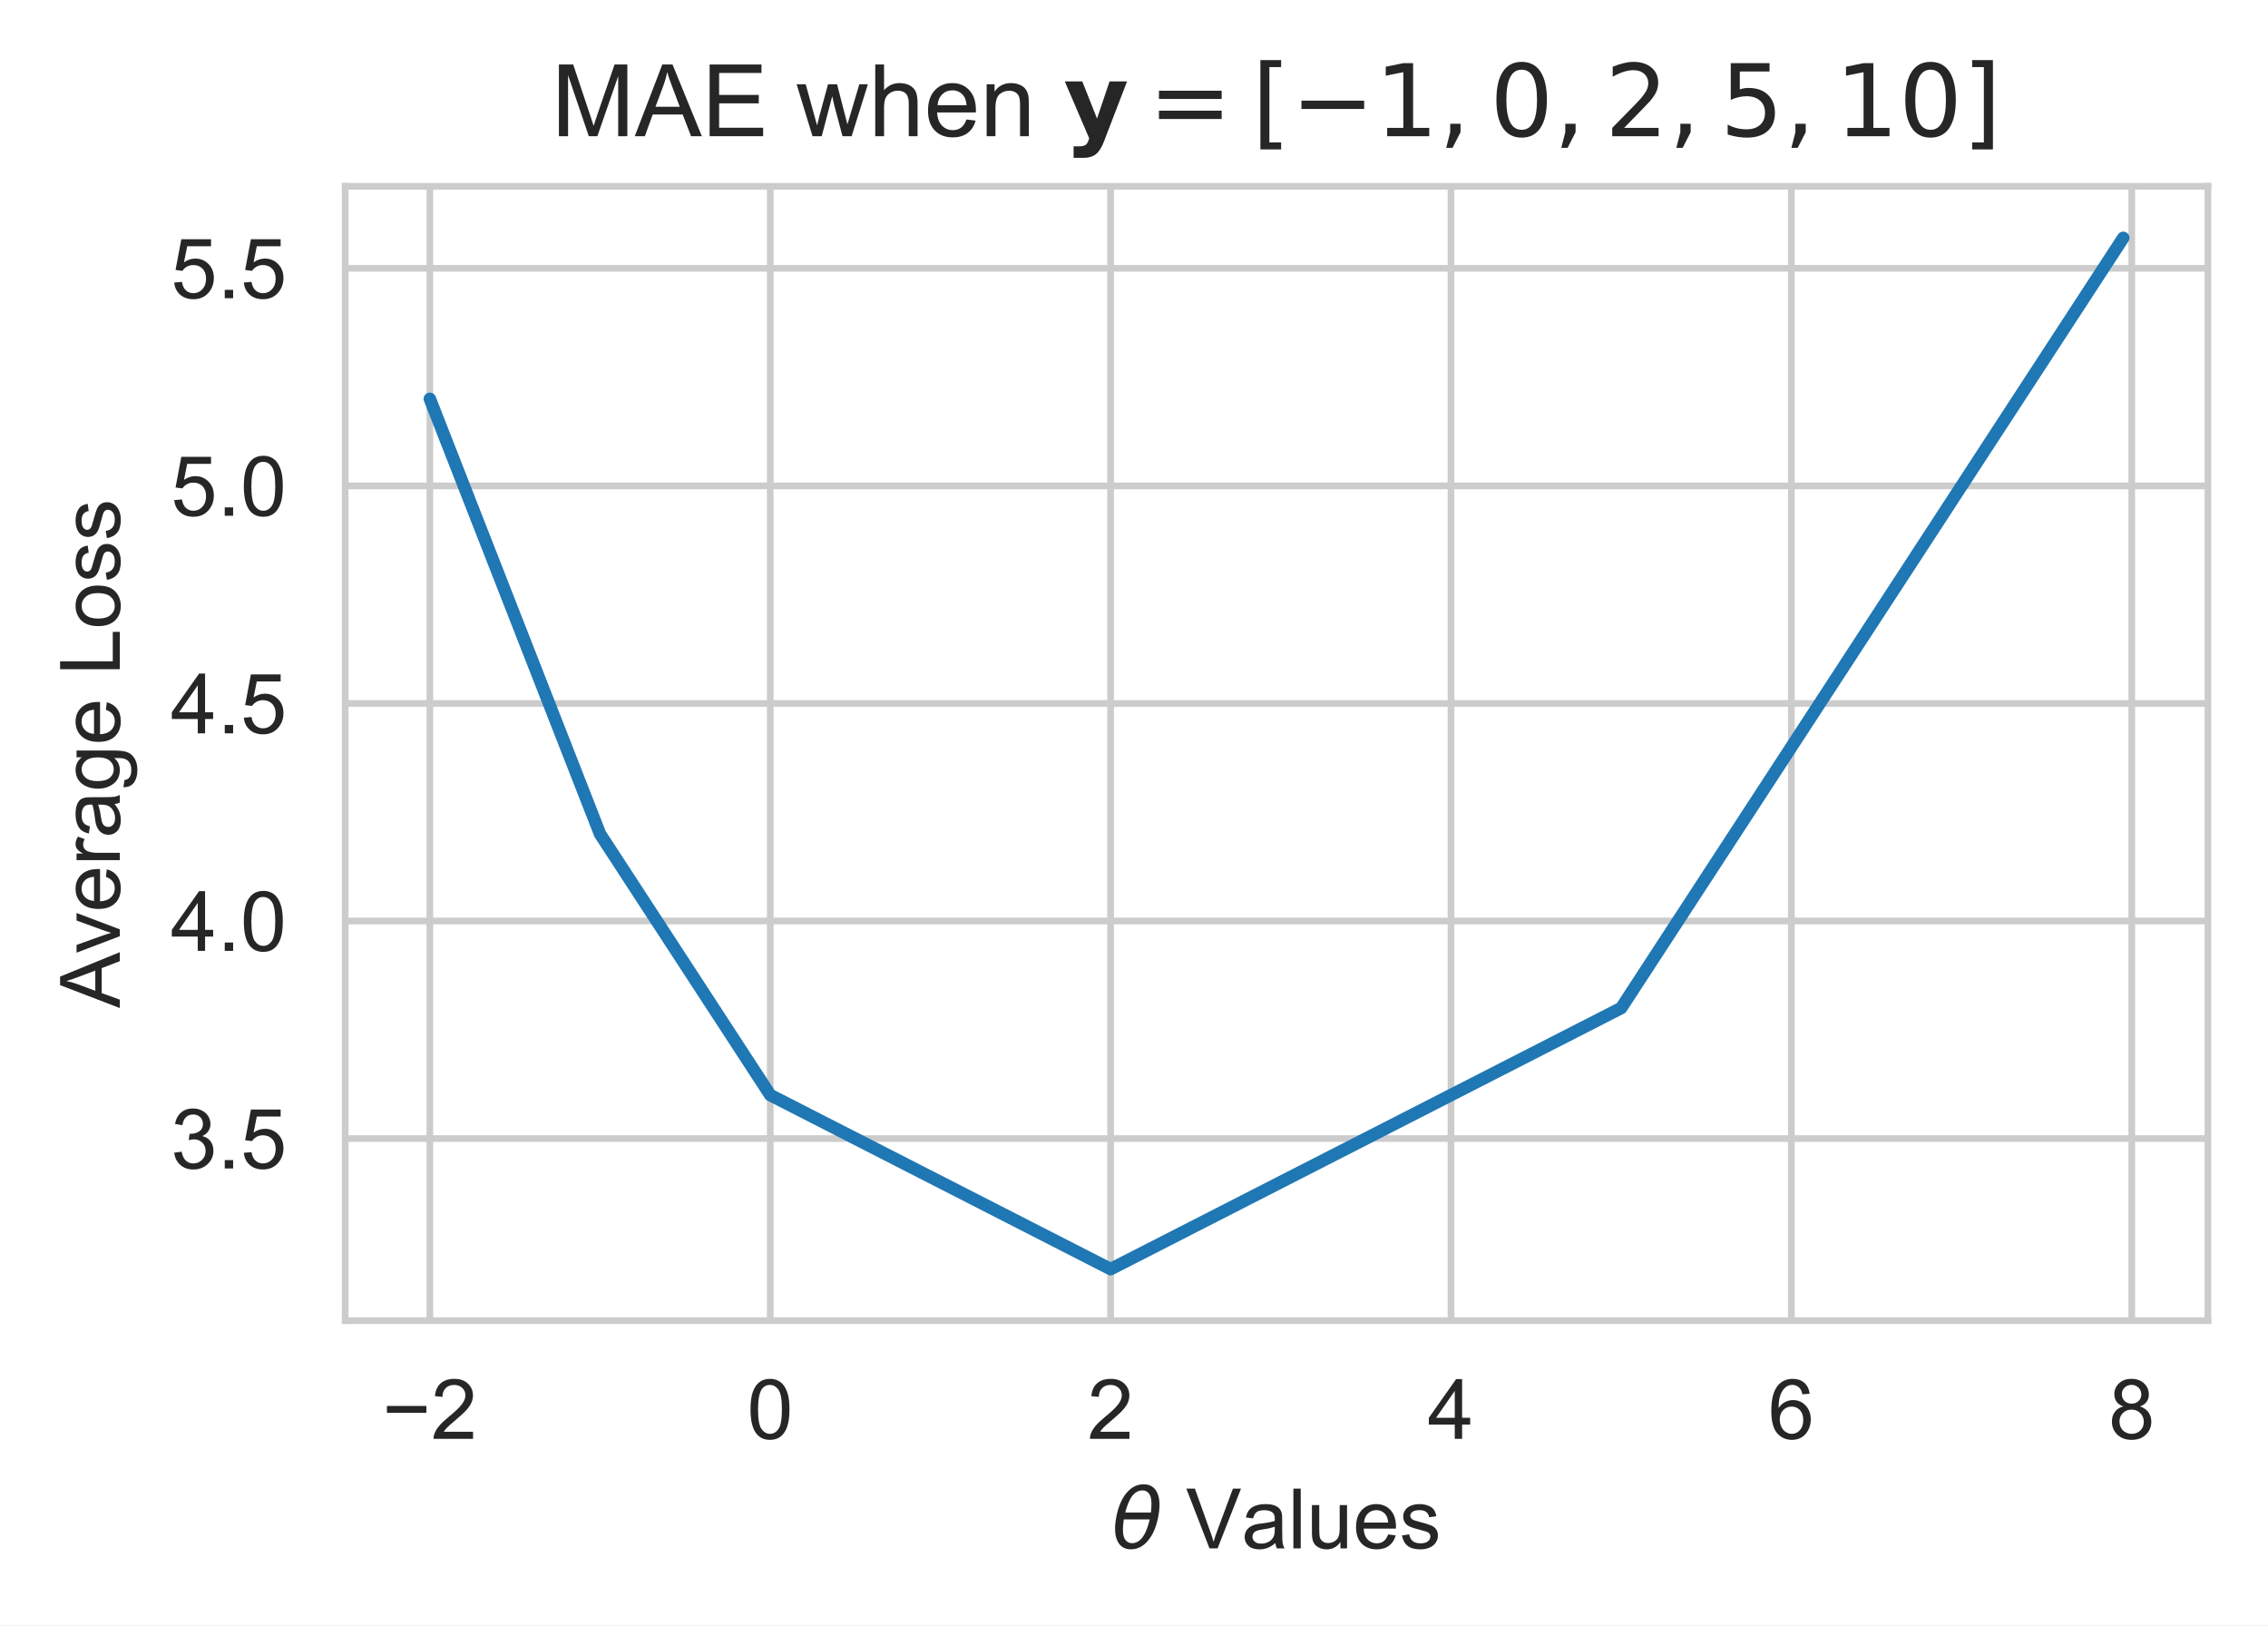
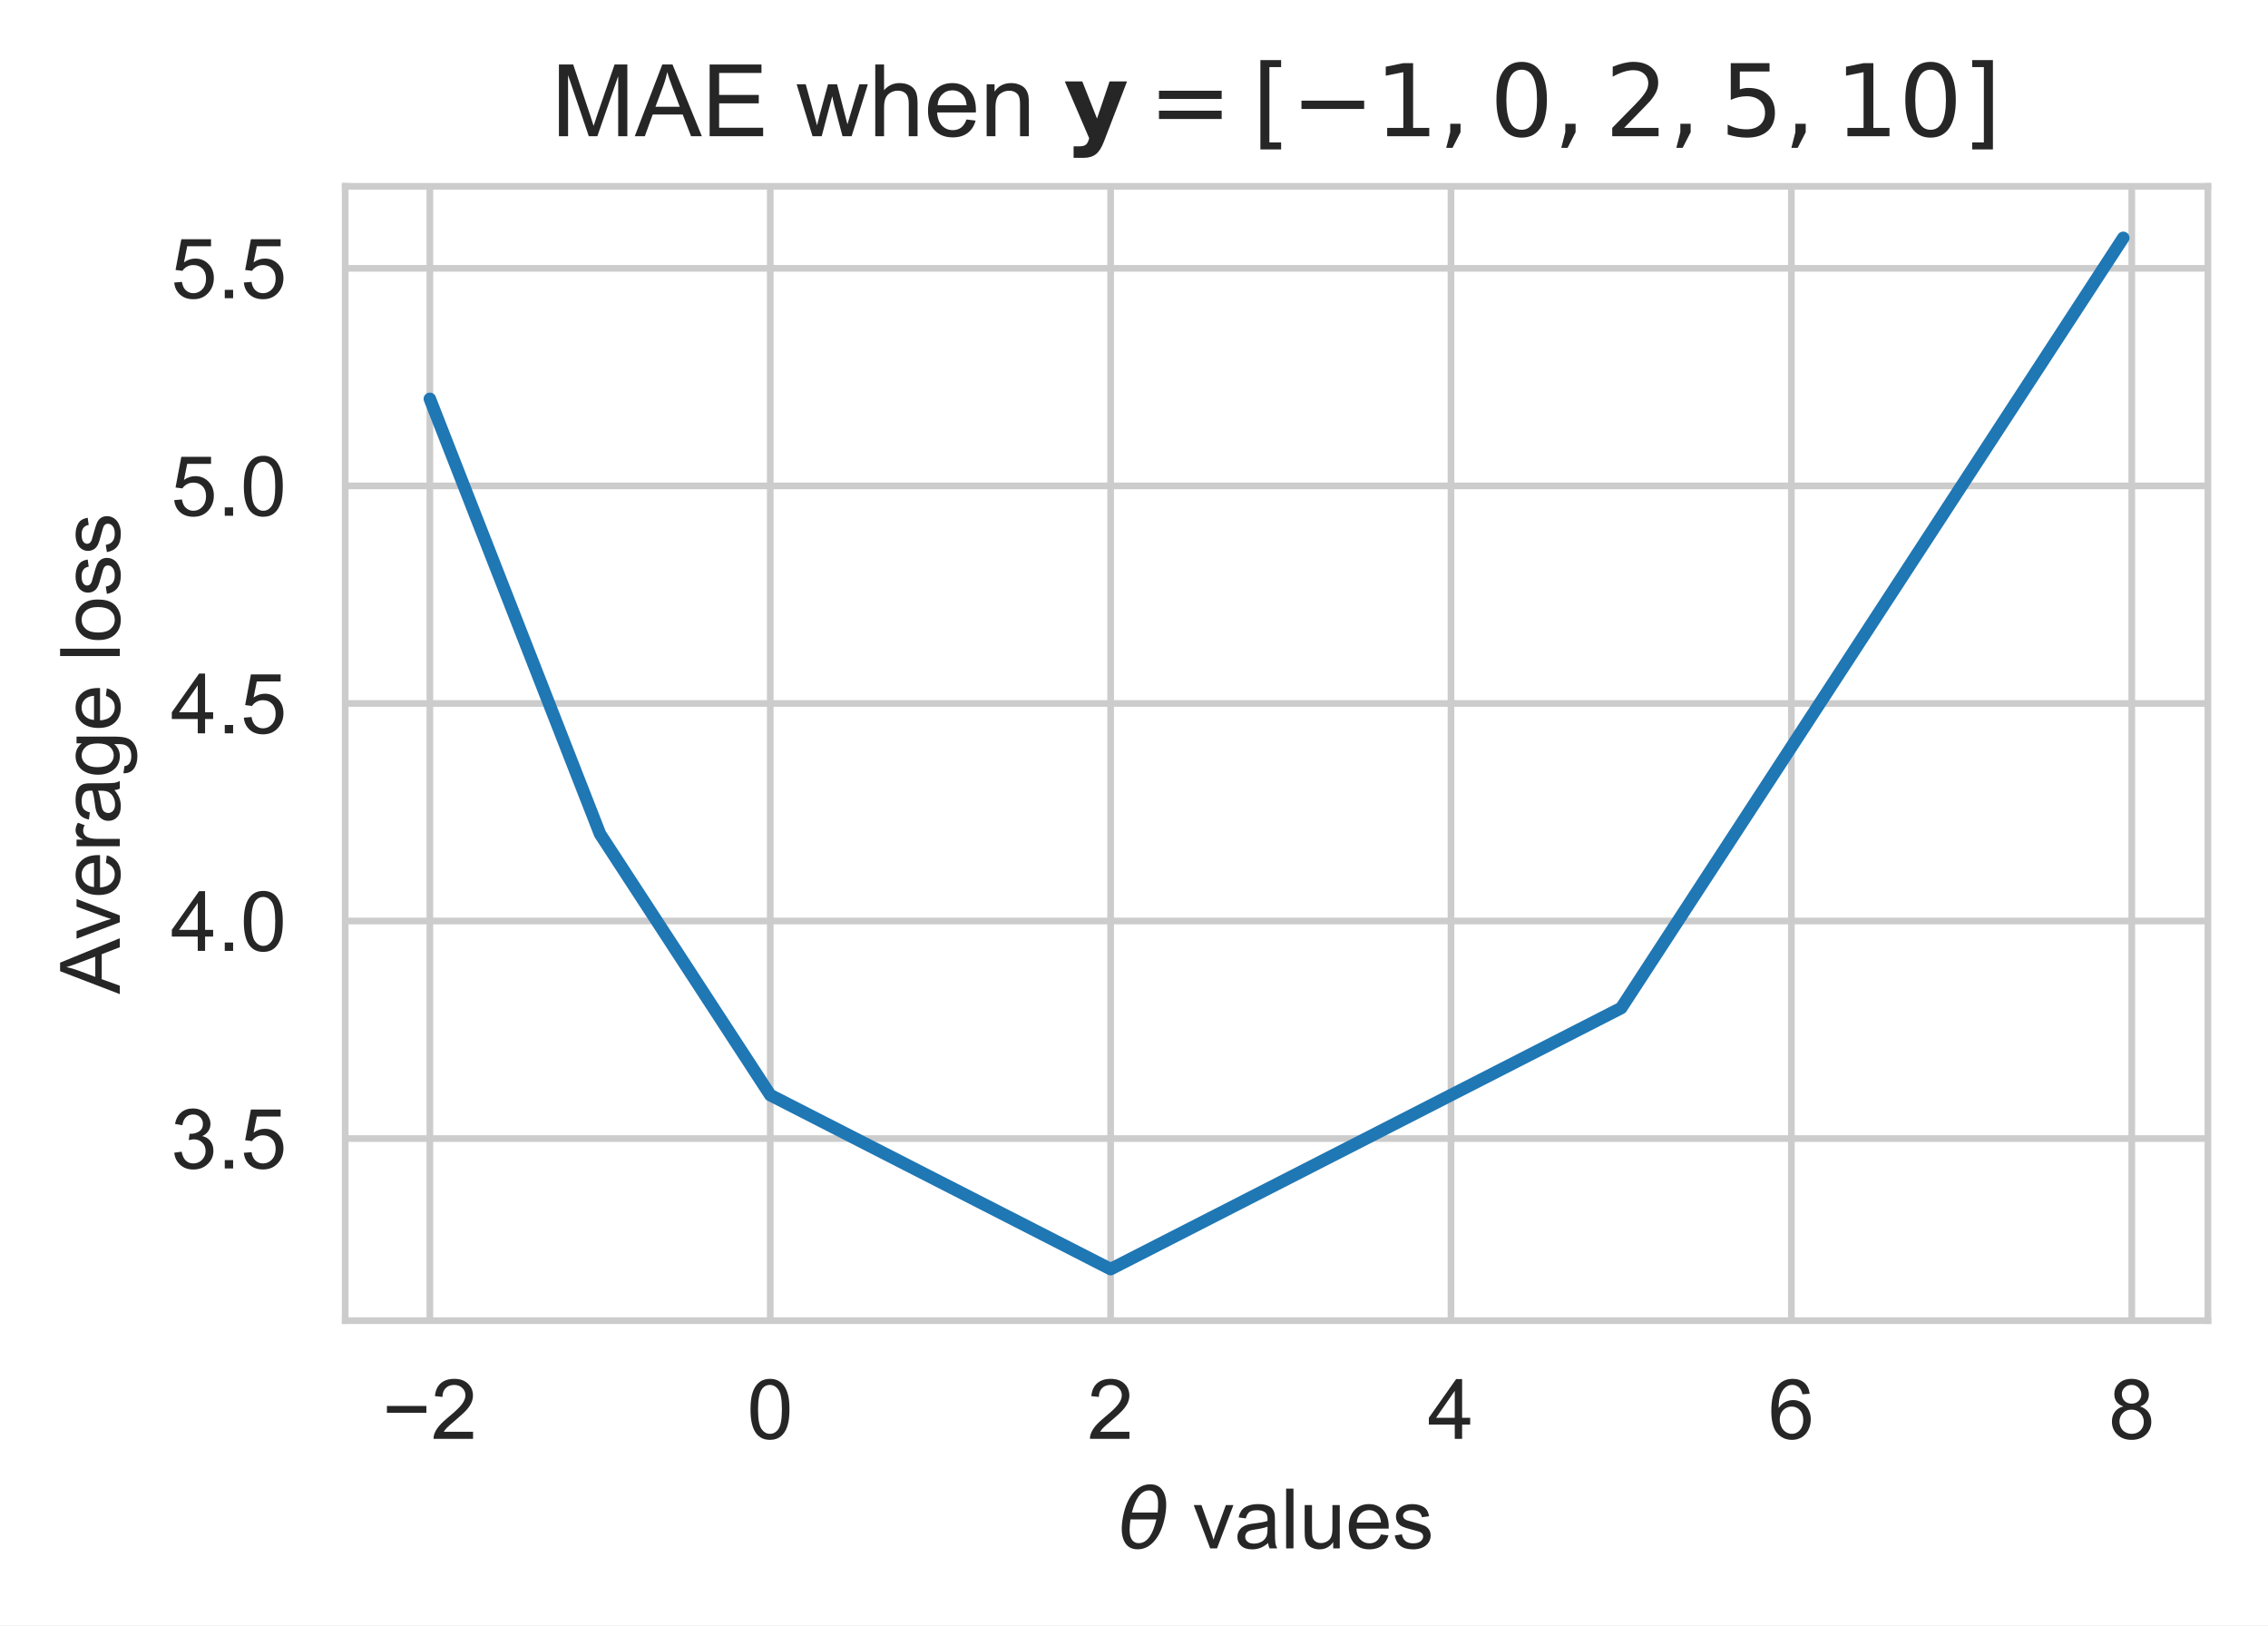
<svg xmlns="http://www.w3.org/2000/svg" xmlns:xlink="http://www.w3.org/1999/xlink" height="194.711pt" version="1.1" viewBox="0 0 271.762 194.711" width="271.762pt">
  <defs>
    <style type="text/css">*{stroke-linecap:butt;stroke-linejoin:round;}</style>
  </defs>
  <g id="figure_1">
    <g id="patch_1">
      <path d="M 0 194.711  L 271.762 194.711  L 271.762 0  L 0 0  z " style="fill:#ffffff;" />
    </g>
    <g id="axes_1">
      <g id="patch_2">
        <path d="M 41.362 158.22  L 264.562 158.22  L 264.562 22.32  L 41.362 22.32  z " style="fill:#ffffff;" />
      </g>
      <g id="matplotlib.axis_1">
        <g id="xtick_1">
          <g id="line2d_1">
-             <path clip-path="url(#p317b40369e)" d="M 51.508 158.22  L 51.508 22.32  " style="fill:none;stroke:#cccccc;stroke-linecap:round;stroke-width:0.8;" />
+             <path clip-path="url(#pdf064a1ea1)" d="M 51.508 158.22  L 51.508 22.32  " style="fill:none;stroke:#cccccc;stroke-linecap:round;stroke-width:0.8;" />
          </g>
          <g id="text_1">
            <g style="fill:#262626;" transform="translate(45.80717 172.3778)scale(0.1 -0.1)">
              <defs>
                <path d="M 52.828 31.203  L 5.562 31.203  L 5.562 39.406  L 52.828 39.406  z " id="ArialMT-8722" />
                <path d="M 50.344 8.453  L 50.344 0  L 3.031 0  Q 2.938 3.172 4.047 6.109  Q 5.859 10.938 9.828 15.625  Q 13.812 20.312 21.344 26.469  Q 33.016 36.031 37.109 41.625  Q 41.219 47.219 41.219 52.203  Q 41.219 57.422 37.469 61  Q 33.734 64.594 27.734 64.594  Q 21.391 64.594 17.578 60.781  Q 13.766 56.984 13.719 50.25  L 4.688 51.172  Q 5.609 61.281 11.656 66.578  Q 17.719 71.875 27.938 71.875  Q 38.234 71.875 44.234 66.156  Q 50.25 60.453 50.25 52  Q 50.25 47.703 48.484 43.547  Q 46.734 39.406 42.656 34.812  Q 38.578 30.219 29.109 22.219  Q 21.188 15.578 18.938 13.203  Q 16.703 10.844 15.234 8.453  z " id="ArialMT-50" />
              </defs>
              <use xlink:href="#ArialMT-8722" />
              <use x="58.398" xlink:href="#ArialMT-50" />
            </g>
          </g>
        </g>
        <g id="xtick_2">
          <g id="line2d_2">
-             <path clip-path="url(#p317b40369e)" d="M 92.294 158.22  L 92.294 22.32  " style="fill:none;stroke:#cccccc;stroke-linecap:round;stroke-width:0.8;" />
+             <path clip-path="url(#pdf064a1ea1)" d="M 92.294 158.22  L 92.294 22.32  " style="fill:none;stroke:#cccccc;stroke-linecap:round;stroke-width:0.8;" />
          </g>
          <g id="text_2">
            <g style="fill:#262626;" transform="translate(89.51323 172.3778)scale(0.1 -0.1)">
              <defs>
                <path d="M 4.156 35.297  Q 4.156 48 6.766 55.734  Q 9.375 63.484 14.516 67.672  Q 19.672 71.875 27.484 71.875  Q 33.25 71.875 37.594 69.547  Q 41.938 67.234 44.766 62.859  Q 47.609 58.5 49.219 52.219  Q 50.828 45.953 50.828 35.297  Q 50.828 22.703 48.234 14.969  Q 45.656 7.234 40.5 3  Q 35.359 -1.219 27.484 -1.219  Q 17.141 -1.219 11.234 6.203  Q 4.156 15.141 4.156 35.297  z M 13.188 35.297  Q 13.188 17.672 17.312 11.828  Q 21.438 6 27.484 6  Q 33.547 6 37.672 11.859  Q 41.797 17.719 41.797 35.297  Q 41.797 52.984 37.672 58.781  Q 33.547 64.594 27.391 64.594  Q 21.344 64.594 17.719 59.469  Q 13.188 52.938 13.188 35.297  z " id="ArialMT-48" />
              </defs>
              <use xlink:href="#ArialMT-48" />
            </g>
          </g>
        </g>
        <g id="xtick_3">
          <g id="line2d_3">
-             <path clip-path="url(#p317b40369e)" d="M 133.079 158.22  L 133.079 22.32  " style="fill:none;stroke:#cccccc;stroke-linecap:round;stroke-width:0.8;" />
+             <path clip-path="url(#pdf064a1ea1)" d="M 133.079 158.22  L 133.079 22.32  " style="fill:none;stroke:#cccccc;stroke-linecap:round;stroke-width:0.8;" />
          </g>
          <g id="text_3">
            <g style="fill:#262626;" transform="translate(130.299 172.3778)scale(0.1 -0.1)">
              <use xlink:href="#ArialMT-50" />
            </g>
          </g>
        </g>
        <g id="xtick_4">
          <g id="line2d_4">
-             <path clip-path="url(#p317b40369e)" d="M 173.865 158.22  L 173.865 22.32  " style="fill:none;stroke:#cccccc;stroke-linecap:round;stroke-width:0.8;" />
+             <path clip-path="url(#pdf064a1ea1)" d="M 173.865 158.22  L 173.865 22.32  " style="fill:none;stroke:#cccccc;stroke-linecap:round;stroke-width:0.8;" />
          </g>
          <g id="text_4">
            <g style="fill:#262626;" transform="translate(171.0847 172.3778)scale(0.1 -0.1)">
              <defs>
                <path d="M 32.328 0  L 32.328 17.141  L 1.266 17.141  L 1.266 25.203  L 33.938 71.578  L 41.109 71.578  L 41.109 25.203  L 50.781 25.203  L 50.781 17.141  L 41.109 17.141  L 41.109 0  z M 32.328 25.203  L 32.328 57.469  L 9.906 25.203  z " id="ArialMT-52" />
              </defs>
              <use xlink:href="#ArialMT-52" />
            </g>
          </g>
        </g>
        <g id="xtick_5">
          <g id="line2d_5">
-             <path clip-path="url(#p317b40369e)" d="M 214.651 158.22  L 214.651 22.32  " style="fill:none;stroke:#cccccc;stroke-linecap:round;stroke-width:0.8;" />
+             <path clip-path="url(#pdf064a1ea1)" d="M 214.651 158.22  L 214.651 22.32  " style="fill:none;stroke:#cccccc;stroke-linecap:round;stroke-width:0.8;" />
          </g>
          <g id="text_5">
            <g style="fill:#262626;" transform="translate(211.8705 172.3778)scale(0.1 -0.1)">
              <defs>
                <path d="M 49.75 54.047  L 41.016 53.375  Q 39.844 58.547 37.703 60.891  Q 34.125 64.656 28.906 64.656  Q 24.703 64.656 21.531 62.312  Q 17.391 59.281 14.984 53.469  Q 12.594 47.656 12.5 36.922  Q 15.672 41.75 20.266 44.094  Q 24.859 46.438 29.891 46.438  Q 38.672 46.438 44.844 39.969  Q 51.031 33.5 51.031 23.25  Q 51.031 16.5 48.125 10.719  Q 45.219 4.938 40.141 1.859  Q 35.062 -1.219 28.609 -1.219  Q 17.625 -1.219 10.688 6.859  Q 3.766 14.938 3.766 33.5  Q 3.766 54.25 11.422 63.672  Q 18.109 71.875 29.438 71.875  Q 37.891 71.875 43.281 67.141  Q 48.688 62.406 49.75 54.047  z M 13.875 23.188  Q 13.875 18.656 15.797 14.5  Q 17.719 10.359 21.188 8.172  Q 24.656 6 28.469 6  Q 34.031 6 38.031 10.484  Q 42.047 14.984 42.047 22.703  Q 42.047 30.125 38.078 34.391  Q 34.125 38.672 28.125 38.672  Q 22.172 38.672 18.016 34.391  Q 13.875 30.125 13.875 23.188  z " id="ArialMT-54" />
              </defs>
              <use xlink:href="#ArialMT-54" />
            </g>
          </g>
        </g>
        <g id="xtick_6">
          <g id="line2d_6">
-             <path clip-path="url(#p317b40369e)" d="M 255.437 158.22  L 255.437 22.32  " style="fill:none;stroke:#cccccc;stroke-linecap:round;stroke-width:0.8;" />
+             <path clip-path="url(#pdf064a1ea1)" d="M 255.437 158.22  L 255.437 22.32  " style="fill:none;stroke:#cccccc;stroke-linecap:round;stroke-width:0.8;" />
          </g>
          <g id="text_6">
            <g style="fill:#262626;" transform="translate(252.6562 172.3778)scale(0.1 -0.1)">
              <defs>
                <path d="M 17.672 38.812  Q 12.203 40.828 9.562 44.531  Q 6.938 48.25 6.938 53.422  Q 6.938 61.234 12.547 66.547  Q 18.172 71.875 27.484 71.875  Q 36.859 71.875 42.578 66.422  Q 48.297 60.984 48.297 53.172  Q 48.297 48.188 45.672 44.5  Q 43.062 40.828 37.75 38.812  Q 44.344 36.672 47.781 31.875  Q 51.219 27.094 51.219 20.453  Q 51.219 11.281 44.719 5.031  Q 38.234 -1.219 27.641 -1.219  Q 17.047 -1.219 10.547 5.047  Q 4.047 11.328 4.047 20.703  Q 4.047 27.688 7.594 32.391  Q 11.141 37.109 17.672 38.812  z M 15.922 53.719  Q 15.922 48.641 19.188 45.406  Q 22.469 42.188 27.688 42.188  Q 32.766 42.188 36.016 45.375  Q 39.266 48.578 39.266 53.219  Q 39.266 58.062 35.906 61.359  Q 32.562 64.656 27.594 64.656  Q 22.562 64.656 19.234 61.422  Q 15.922 58.203 15.922 53.719  z M 13.094 20.656  Q 13.094 16.891 14.875 13.375  Q 16.656 9.859 20.172 7.922  Q 23.688 6 27.734 6  Q 34.031 6 38.125 10.047  Q 42.234 14.109 42.234 20.359  Q 42.234 26.703 38.016 30.859  Q 33.797 35.016 27.438 35.016  Q 21.234 35.016 17.156 30.906  Q 13.094 26.812 13.094 20.656  z " id="ArialMT-56" />
              </defs>
              <use xlink:href="#ArialMT-56" />
            </g>
          </g>
        </g>
        <g id="text_7">
-           <g style="fill:#262626;" transform="translate(133.2125 185.5231)scale(0.1 -0.1)">
+           <g style="fill:#262626;" transform="translate(134.0125 185.5231)scale(0.1 -0.1)">
            <defs>
              <path d="M 45.516 34.672  L 14.453 34.672  Q 12.359 20.062 14.5 13.875  Q 17.188 6.25 24.469 6.25  Q 31.781 6.25 37.359 13.922  Q 42.234 20.656 45.516 34.672  z M 47.016 42.969  Q 48.344 56.844 46.625 61.719  Q 43.953 69.438 36.766 69.438  Q 29.297 69.438 23.828 61.812  Q 19.531 55.672 16.156 42.969  z M 38.188 76.766  Q 49.906 76.766 54.594 66.406  Q 59.281 56.109 55.719 37.844  Q 52.203 19.625 43.453 9.281  Q 34.766 -1.125 23.047 -1.125  Q 11.281 -1.125 6.641 9.281  Q 2 19.625 5.516 37.844  Q 9.078 56.109 17.719 66.406  Q 26.422 76.766 38.188 76.766  z " id="DejaVuSans-Oblique-952" />
              <path id="ArialMT-32" />
-               <path d="M 28.172 0  L 0.438 71.578  L 10.688 71.578  L 29.297 19.578  Q 31.547 13.328 33.062 7.859  Q 34.719 13.719 36.922 19.578  L 56.25 71.578  L 65.922 71.578  L 37.891 0  z " id="ArialMT-86" />
+               <path d="M 21 0  L 1.266 51.859  L 10.547 51.859  L 21.688 20.797  Q 23.484 15.766 25 10.359  Q 26.172 14.453 28.266 20.219  L 39.797 51.859  L 48.828 51.859  L 29.203 0  z " id="ArialMT-118" />
              <path d="M 40.438 6.391  Q 35.547 2.25 31.031 0.531  Q 26.516 -1.172 21.344 -1.172  Q 12.797 -1.172 8.203 3  Q 3.609 7.172 3.609 13.672  Q 3.609 17.484 5.344 20.625  Q 7.078 23.781 9.891 25.688  Q 12.703 27.594 16.219 28.562  Q 18.797 29.25 24.031 29.891  Q 34.672 31.156 39.703 32.906  Q 39.75 34.719 39.75 35.203  Q 39.75 40.578 37.25 42.781  Q 33.891 45.75 27.25 45.75  Q 21.047 45.75 18.094 43.578  Q 15.141 41.406 13.719 35.891  L 5.125 37.062  Q 6.297 42.578 8.984 45.969  Q 11.672 49.359 16.75 51.188  Q 21.828 53.031 28.516 53.031  Q 35.156 53.031 39.297 51.469  Q 43.453 49.906 45.406 47.531  Q 47.359 45.172 48.141 41.547  Q 48.578 39.312 48.578 33.453  L 48.578 21.734  Q 48.578 9.469 49.141 6.219  Q 49.703 2.984 51.375 0  L 42.188 0  Q 40.828 2.734 40.438 6.391  z M 39.703 26.031  Q 34.906 24.078 25.344 22.703  Q 19.922 21.922 17.672 20.938  Q 15.438 19.969 14.203 18.094  Q 12.984 16.219 12.984 13.922  Q 12.984 10.406 15.641 8.062  Q 18.312 5.719 23.438 5.719  Q 28.516 5.719 32.469 7.938  Q 36.422 10.156 38.281 14.016  Q 39.703 17 39.703 22.797  z " id="ArialMT-97" />
              <path d="M 6.391 0  L 6.391 71.578  L 15.188 71.578  L 15.188 0  z " id="ArialMT-108" />
              <path d="M 40.578 0  L 40.578 7.625  Q 34.516 -1.172 24.125 -1.172  Q 19.531 -1.172 15.547 0.578  Q 11.578 2.344 9.641 5  Q 7.719 7.672 6.938 11.531  Q 6.391 14.109 6.391 19.734  L 6.391 51.859  L 15.188 51.859  L 15.188 23.094  Q 15.188 16.219 15.719 13.812  Q 16.547 10.359 19.234 8.375  Q 21.922 6.391 25.875 6.391  Q 29.828 6.391 33.297 8.422  Q 36.766 10.453 38.203 13.938  Q 39.656 17.438 39.656 24.078  L 39.656 51.859  L 48.438 51.859  L 48.438 0  z " id="ArialMT-117" />
              <path d="M 42.094 16.703  L 51.172 15.578  Q 49.031 7.625 43.219 3.219  Q 37.406 -1.172 28.375 -1.172  Q 17 -1.172 10.328 5.828  Q 3.656 12.844 3.656 25.484  Q 3.656 38.578 10.391 45.797  Q 17.141 53.031 27.875 53.031  Q 38.281 53.031 44.875 45.953  Q 51.469 38.875 51.469 26.031  Q 51.469 25.25 51.422 23.688  L 12.75 23.688  Q 13.234 15.141 17.578 10.594  Q 21.922 6.062 28.422 6.062  Q 33.25 6.062 36.672 8.594  Q 40.094 11.141 42.094 16.703  z M 13.234 30.906  L 42.188 30.906  Q 41.609 37.453 38.875 40.719  Q 34.672 45.797 27.984 45.797  Q 21.922 45.797 17.797 41.75  Q 13.672 37.703 13.234 30.906  z " id="ArialMT-101" />
              <path d="M 3.078 15.484  L 11.766 16.844  Q 12.5 11.625 15.844 8.844  Q 19.188 6.062 25.203 6.062  Q 31.25 6.062 34.172 8.516  Q 37.109 10.984 37.109 14.312  Q 37.109 17.281 34.516 19  Q 32.719 20.172 25.531 21.969  Q 15.875 24.422 12.141 26.203  Q 8.406 27.984 6.469 31.125  Q 4.547 34.281 4.547 38.094  Q 4.547 41.547 6.125 44.5  Q 7.719 47.469 10.453 49.422  Q 12.5 50.922 16.031 51.969  Q 19.578 53.031 23.641 53.031  Q 29.734 53.031 34.344 51.266  Q 38.969 49.516 41.156 46.5  Q 43.359 43.5 44.188 38.484  L 35.594 37.312  Q 35.016 41.312 32.203 43.547  Q 29.391 45.797 24.266 45.797  Q 18.219 45.797 15.625 43.797  Q 13.031 41.797 13.031 39.109  Q 13.031 37.406 14.109 36.031  Q 15.188 34.625 17.484 33.688  Q 18.797 33.203 25.25 31.453  Q 34.578 28.953 38.25 27.359  Q 41.938 25.781 44.031 22.75  Q 46.141 19.734 46.141 15.234  Q 46.141 10.844 43.578 6.953  Q 41.016 3.078 36.172 0.953  Q 31.344 -1.172 25.25 -1.172  Q 15.141 -1.172 9.844 3.031  Q 4.547 7.234 3.078 15.484  z " id="ArialMT-115" />
            </defs>
            <use transform="translate(0 0.234375)" xlink:href="#DejaVuSans-Oblique-952" />
            <use transform="translate(61.18164 0.234375)" xlink:href="#ArialMT-32" />
-             <use transform="translate(88.96484 0.234375)" xlink:href="#ArialMT-86" />
-             <use transform="translate(155.6641 0.234375)" xlink:href="#ArialMT-97" />
-             <use transform="translate(211.2793 0.234375)" xlink:href="#ArialMT-108" />
-             <use transform="translate(233.4961 0.234375)" xlink:href="#ArialMT-117" />
-             <use transform="translate(289.1113 0.234375)" xlink:href="#ArialMT-101" />
-             <use transform="translate(344.7266 0.234375)" xlink:href="#ArialMT-115" />
+             <use transform="translate(88.96484 0.234375)" xlink:href="#ArialMT-118" />
+             <use transform="translate(138.9648 0.234375)" xlink:href="#ArialMT-97" />
+             <use transform="translate(194.5801 0.234375)" xlink:href="#ArialMT-108" />
+             <use transform="translate(216.7969 0.234375)" xlink:href="#ArialMT-117" />
+             <use transform="translate(272.4121 0.234375)" xlink:href="#ArialMT-101" />
+             <use transform="translate(328.0273 0.234375)" xlink:href="#ArialMT-115" />
          </g>
        </g>
      </g>
      <g id="matplotlib.axis_2">
        <g id="ytick_1">
          <g id="line2d_7">
-             <path clip-path="url(#p317b40369e)" d="M 41.362 136.404  L 264.562 136.404  " style="fill:none;stroke:#cccccc;stroke-linecap:round;stroke-width:0.8;" />
+             <path clip-path="url(#pdf064a1ea1)" d="M 41.362 136.404  L 264.562 136.404  " style="fill:none;stroke:#cccccc;stroke-linecap:round;stroke-width:0.8;" />
          </g>
          <g id="text_8">
            <g style="fill:#262626;" transform="translate(20.4625 139.983)scale(0.1 -0.1)">
              <defs>
                <path d="M 4.203 18.891  L 12.984 20.062  Q 14.5 12.594 18.141 9.297  Q 21.781 6 27 6  Q 33.203 6 37.469 10.297  Q 41.75 14.594 41.75 20.953  Q 41.75 27 37.797 30.922  Q 33.844 34.859 27.734 34.859  Q 25.25 34.859 21.531 33.891  L 22.516 41.609  Q 23.391 41.5 23.922 41.5  Q 29.547 41.5 34.031 44.422  Q 38.531 47.359 38.531 53.469  Q 38.531 58.297 35.25 61.469  Q 31.984 64.656 26.812 64.656  Q 21.688 64.656 18.266 61.422  Q 14.844 58.203 13.875 51.766  L 5.078 53.328  Q 6.688 62.156 12.391 67.016  Q 18.109 71.875 26.609 71.875  Q 32.469 71.875 37.391 69.359  Q 42.328 66.844 44.938 62.5  Q 47.562 58.156 47.562 53.266  Q 47.562 48.641 45.062 44.828  Q 42.578 41.016 37.703 38.766  Q 44.047 37.312 47.562 32.688  Q 51.078 28.078 51.078 21.141  Q 51.078 11.766 44.234 5.25  Q 37.406 -1.266 26.953 -1.266  Q 17.531 -1.266 11.297 4.344  Q 5.078 9.969 4.203 18.891  z " id="ArialMT-51" />
                <path d="M 9.078 0  L 9.078 10.016  L 19.094 10.016  L 19.094 0  z " id="ArialMT-46" />
                <path d="M 4.156 18.75  L 13.375 19.531  Q 14.406 12.797 18.141 9.391  Q 21.875 6 27.156 6  Q 33.5 6 37.891 10.781  Q 42.281 15.578 42.281 23.484  Q 42.281 31 38.062 35.344  Q 33.844 39.703 27 39.703  Q 22.75 39.703 19.328 37.766  Q 15.922 35.844 13.969 32.766  L 5.719 33.844  L 12.641 70.609  L 48.25 70.609  L 48.25 62.203  L 19.672 62.203  L 15.828 42.969  Q 22.266 47.469 29.344 47.469  Q 38.719 47.469 45.156 40.969  Q 51.609 34.469 51.609 24.266  Q 51.609 14.547 45.953 7.469  Q 39.062 -1.219 27.156 -1.219  Q 17.391 -1.219 11.203 4.25  Q 5.031 9.719 4.156 18.75  z " id="ArialMT-53" />
              </defs>
              <use xlink:href="#ArialMT-51" />
              <use x="55.615" xlink:href="#ArialMT-46" />
              <use x="83.398" xlink:href="#ArialMT-53" />
            </g>
          </g>
        </g>
        <g id="ytick_2">
          <g id="line2d_8">
-             <path clip-path="url(#p317b40369e)" d="M 41.362 110.34  L 264.562 110.34  " style="fill:none;stroke:#cccccc;stroke-linecap:round;stroke-width:0.8;" />
+             <path clip-path="url(#pdf064a1ea1)" d="M 41.362 110.34  L 264.562 110.34  " style="fill:none;stroke:#cccccc;stroke-linecap:round;stroke-width:0.8;" />
          </g>
          <g id="text_9">
            <g style="fill:#262626;" transform="translate(20.4625 113.9185)scale(0.1 -0.1)">
              <use xlink:href="#ArialMT-52" />
              <use x="55.615" xlink:href="#ArialMT-46" />
              <use x="83.398" xlink:href="#ArialMT-48" />
            </g>
          </g>
        </g>
        <g id="ytick_3">
          <g id="line2d_9">
-             <path clip-path="url(#p317b40369e)" d="M 41.362 84.275  L 264.562 84.275  " style="fill:none;stroke:#cccccc;stroke-linecap:round;stroke-width:0.8;" />
+             <path clip-path="url(#pdf064a1ea1)" d="M 41.362 84.275  L 264.562 84.275  " style="fill:none;stroke:#cccccc;stroke-linecap:round;stroke-width:0.8;" />
          </g>
          <g id="text_10">
            <g style="fill:#262626;" transform="translate(20.4625 87.85408)scale(0.1 -0.1)">
              <use xlink:href="#ArialMT-52" />
              <use x="55.615" xlink:href="#ArialMT-46" />
              <use x="83.398" xlink:href="#ArialMT-53" />
            </g>
          </g>
        </g>
        <g id="ytick_4">
          <g id="line2d_10">
-             <path clip-path="url(#p317b40369e)" d="M 41.362 58.211  L 264.562 58.211  " style="fill:none;stroke:#cccccc;stroke-linecap:round;stroke-width:0.8;" />
+             <path clip-path="url(#pdf064a1ea1)" d="M 41.362 58.211  L 264.562 58.211  " style="fill:none;stroke:#cccccc;stroke-linecap:round;stroke-width:0.8;" />
          </g>
          <g id="text_11">
            <g style="fill:#262626;" transform="translate(20.4625 61.78964)scale(0.1 -0.1)">
              <use xlink:href="#ArialMT-53" />
              <use x="55.615" xlink:href="#ArialMT-46" />
              <use x="83.398" xlink:href="#ArialMT-48" />
            </g>
          </g>
        </g>
        <g id="ytick_5">
          <g id="line2d_11">
-             <path clip-path="url(#p317b40369e)" d="M 41.362 32.146  L 264.562 32.146  " style="fill:none;stroke:#cccccc;stroke-linecap:round;stroke-width:0.8;" />
+             <path clip-path="url(#pdf064a1ea1)" d="M 41.362 32.146  L 264.562 32.146  " style="fill:none;stroke:#cccccc;stroke-linecap:round;stroke-width:0.8;" />
          </g>
          <g id="text_12">
            <g style="fill:#262626;" transform="translate(20.4625 35.7252)scale(0.1 -0.1)">
              <use xlink:href="#ArialMT-53" />
              <use x="55.615" xlink:href="#ArialMT-46" />
              <use x="83.398" xlink:href="#ArialMT-53" />
            </g>
          </g>
        </g>
        <g id="text_13">
-           <g style="fill:#262626;" transform="translate(14.35781 120.7544)rotate(-90)scale(0.1 -0.1)">
+           <g style="fill:#262626;" transform="translate(14.35781 119.0848)rotate(-90)scale(0.1 -0.1)">
            <defs>
              <path d="M -0.141 0  L 27.344 71.578  L 37.547 71.578  L 66.844 0  L 56.062 0  L 47.703 21.688  L 17.781 21.688  L 9.906 0  z M 20.516 29.391  L 44.781 29.391  L 37.312 49.219  Q 33.891 58.25 32.234 64.062  Q 30.859 57.172 28.375 50.391  z " id="ArialMT-65" />
-               <path d="M 21 0  L 1.266 51.859  L 10.547 51.859  L 21.688 20.797  Q 23.484 15.766 25 10.359  Q 26.172 14.453 28.266 20.219  L 39.797 51.859  L 48.828 51.859  L 29.203 0  z " id="ArialMT-118" />
              <path d="M 6.5 0  L 6.5 51.859  L 14.406 51.859  L 14.406 44  Q 17.438 49.516 20 51.266  Q 22.562 53.031 25.641 53.031  Q 30.078 53.031 34.672 50.203  L 31.641 42.047  Q 28.422 43.953 25.203 43.953  Q 22.312 43.953 20.016 42.219  Q 17.719 40.484 16.75 37.406  Q 15.281 32.719 15.281 27.156  L 15.281 0  z " id="ArialMT-114" />
              <path d="M 4.984 -4.297  L 13.531 -5.562  Q 14.062 -9.516 16.5 -11.328  Q 19.781 -13.766 25.438 -13.766  Q 31.547 -13.766 34.859 -11.328  Q 38.188 -8.891 39.359 -4.5  Q 40.047 -1.812 39.984 6.781  Q 34.234 0 25.641 0  Q 14.938 0 9.078 7.719  Q 3.219 15.438 3.219 26.219  Q 3.219 33.641 5.906 39.906  Q 8.594 46.188 13.688 49.609  Q 18.797 53.031 25.688 53.031  Q 34.859 53.031 40.828 45.609  L 40.828 51.859  L 48.922 51.859  L 48.922 7.031  Q 48.922 -5.078 46.453 -10.125  Q 44 -15.188 38.641 -18.109  Q 33.297 -21.047 25.484 -21.047  Q 16.219 -21.047 10.5 -16.875  Q 4.781 -12.703 4.984 -4.297  z M 12.25 26.859  Q 12.25 16.656 16.297 11.969  Q 20.359 7.281 26.469 7.281  Q 32.516 7.281 36.609 11.938  Q 40.719 16.609 40.719 26.562  Q 40.719 36.078 36.5 40.906  Q 32.281 45.75 26.312 45.75  Q 20.453 45.75 16.344 40.984  Q 12.25 36.234 12.25 26.859  z " id="ArialMT-103" />
-               <path d="M 7.328 0  L 7.328 71.578  L 16.797 71.578  L 16.797 8.453  L 52.047 8.453  L 52.047 0  z " id="ArialMT-76" />
              <path d="M 3.328 25.922  Q 3.328 40.328 11.328 47.266  Q 18.016 53.031 27.641 53.031  Q 38.328 53.031 45.109 46.016  Q 51.906 39.016 51.906 26.656  Q 51.906 16.656 48.906 10.906  Q 45.906 5.172 40.156 2  Q 34.422 -1.172 27.641 -1.172  Q 16.75 -1.172 10.031 5.812  Q 3.328 12.797 3.328 25.922  z M 12.359 25.922  Q 12.359 15.969 16.703 11.016  Q 21.047 6.062 27.641 6.062  Q 34.188 6.062 38.531 11.031  Q 42.875 16.016 42.875 26.219  Q 42.875 35.844 38.5 40.797  Q 34.125 45.75 27.641 45.75  Q 21.047 45.75 16.703 40.812  Q 12.359 35.891 12.359 25.922  z " id="ArialMT-111" />
            </defs>
            <use xlink:href="#ArialMT-65" />
            <use x="64.949" xlink:href="#ArialMT-118" />
            <use x="114.949" xlink:href="#ArialMT-101" />
            <use x="170.564" xlink:href="#ArialMT-114" />
            <use x="203.865" xlink:href="#ArialMT-97" />
            <use x="259.48" xlink:href="#ArialMT-103" />
            <use x="315.096" xlink:href="#ArialMT-101" />
            <use x="370.711" xlink:href="#ArialMT-32" />
-             <use x="398.494" xlink:href="#ArialMT-76" />
-             <use x="454.109" xlink:href="#ArialMT-111" />
-             <use x="509.725" xlink:href="#ArialMT-115" />
-             <use x="559.725" xlink:href="#ArialMT-115" />
+             <use x="398.494" xlink:href="#ArialMT-108" />
+             <use x="420.711" xlink:href="#ArialMT-111" />
+             <use x="476.326" xlink:href="#ArialMT-115" />
+             <use x="526.326" xlink:href="#ArialMT-115" />
          </g>
        </g>
      </g>
      <g id="line2d_12">
-         <path clip-path="url(#p317b40369e)" d="M 51.508 47.785  L 71.901 99.914  L 92.294 131.191  L 133.079 152.043  L 194.258 120.765  L 254.417 28.497  L 254.417 28.497  " style="fill:none;stroke:#1f77b4;stroke-linecap:round;stroke-width:1.5;" />
+         <path clip-path="url(#pdf064a1ea1)" d="M 51.508 47.785  L 71.901 99.914  L 92.294 131.191  L 133.079 152.043  L 194.258 120.765  L 254.417 28.497  L 254.417 28.497  " style="fill:none;stroke:#1f77b4;stroke-linecap:round;stroke-width:1.5;" />
      </g>
      <g id="patch_3">
        <path d="M 41.362 158.22  L 41.362 22.32  " style="fill:none;stroke:#cccccc;stroke-linecap:square;stroke-linejoin:miter;stroke-width:0.8;" />
      </g>
      <g id="patch_4">
        <path d="M 264.562 158.22  L 264.562 22.32  " style="fill:none;stroke:#cccccc;stroke-linecap:square;stroke-linejoin:miter;stroke-width:0.8;" />
      </g>
      <g id="patch_5">
        <path d="M 41.362 158.22  L 264.562 158.22  " style="fill:none;stroke:#cccccc;stroke-linecap:square;stroke-linejoin:miter;stroke-width:0.8;" />
      </g>
      <g id="patch_6">
        <path d="M 41.362 22.32  L 264.562 22.32  " style="fill:none;stroke:#cccccc;stroke-linecap:square;stroke-linejoin:miter;stroke-width:0.8;" />
      </g>
      <g id="text_14">
        <g style="fill:#262626;" transform="translate(66.0825 16.32)scale(0.12 -0.12)">
          <defs>
            <path d="M 7.422 0  L 7.422 71.578  L 21.688 71.578  L 38.625 20.906  Q 40.969 13.812 42.047 10.297  Q 43.266 14.203 45.844 21.781  L 62.984 71.578  L 75.734 71.578  L 75.734 0  L 66.609 0  L 66.609 59.906  L 45.797 0  L 37.25 0  L 16.547 60.938  L 16.547 0  z " id="ArialMT-77" />
            <path d="M 7.906 0  L 7.906 71.578  L 59.672 71.578  L 59.672 63.141  L 17.391 63.141  L 17.391 41.219  L 56.984 41.219  L 56.984 32.812  L 17.391 32.812  L 17.391 8.453  L 61.328 8.453  L 61.328 0  z " id="ArialMT-69" />
            <path d="M 16.156 0  L 0.297 51.859  L 9.375 51.859  L 17.625 21.922  L 20.703 10.797  Q 20.906 11.625 23.391 21.484  L 31.641 51.859  L 40.672 51.859  L 48.438 21.781  L 51.031 11.859  L 54 21.875  L 62.891 51.859  L 71.438 51.859  L 55.219 0  L 46.094 0  L 37.844 31.062  L 35.844 39.891  L 25.344 0  z " id="ArialMT-119" />
            <path d="M 6.594 0  L 6.594 71.578  L 15.375 71.578  L 15.375 45.906  Q 21.531 53.031 30.906 53.031  Q 36.672 53.031 40.922 50.75  Q 45.172 48.484 47 44.484  Q 48.828 40.484 48.828 32.859  L 48.828 0  L 40.047 0  L 40.047 32.859  Q 40.047 39.453 37.188 42.453  Q 34.328 45.453 29.109 45.453  Q 25.203 45.453 21.75 43.422  Q 18.312 41.406 16.844 37.938  Q 15.375 34.469 15.375 28.375  L 15.375 0  z " id="ArialMT-104" />
            <path d="M 6.594 0  L 6.594 51.859  L 14.5 51.859  L 14.5 44.484  Q 20.219 53.031 31 53.031  Q 35.688 53.031 39.625 51.344  Q 43.562 49.656 45.516 46.922  Q 47.469 44.188 48.25 40.438  Q 48.734 37.984 48.734 31.891  L 48.734 0  L 39.938 0  L 39.938 31.547  Q 39.938 36.922 38.906 39.578  Q 37.891 42.234 35.281 43.812  Q 32.672 45.406 29.156 45.406  Q 23.531 45.406 19.453 41.844  Q 15.375 38.281 15.375 28.328  L 15.375 0  z " id="ArialMT-110" />
            <path d="M 1.219 54.688  L 18.703 54.688  L 33.406 17.578  L 45.906 54.688  L 63.375 54.688  L 40.375 -5.172  Q 36.922 -14.312 32.297 -17.938  Q 27.688 -21.578 20.125 -21.578  L 10.016 -21.578  L 10.016 -10.109  L 15.484 -10.109  Q 19.922 -10.109 21.938 -8.688  Q 23.969 -7.281 25.094 -3.609  L 25.594 -2.094  z " id="DejaVuSans-Bold-121" />
            <path d="M 10.594 45.406  L 73.188 45.406  L 73.188 37.203  L 10.594 37.203  z M 10.594 25.484  L 73.188 25.484  L 73.188 17.188  L 10.594 17.188  z " id="DejaVuSans-61" />
            <path d="M 8.594 75.984  L 29.297 75.984  L 29.297 69  L 17.578 69  L 17.578 -6.203  L 29.297 -6.203  L 29.297 -13.188  L 8.594 -13.188  z " id="DejaVuSans-91" />
            <path d="M 10.594 35.5  L 73.188 35.5  L 73.188 27.203  L 10.594 27.203  z " id="DejaVuSans-8722" />
            <path d="M 12.406 8.297  L 28.516 8.297  L 28.516 63.922  L 10.984 60.406  L 10.984 69.391  L 28.422 72.906  L 38.281 72.906  L 38.281 8.297  L 54.391 8.297  L 54.391 0  L 12.406 0  z " id="DejaVuSans-49" />
            <path d="M 11.719 12.406  L 22.016 12.406  L 22.016 4  L 14.016 -11.625  L 7.719 -11.625  L 11.719 4  z " id="DejaVuSans-44" />
            <path d="M 31.781 66.406  Q 24.172 66.406 20.328 58.906  Q 16.5 51.422 16.5 36.375  Q 16.5 21.391 20.328 13.891  Q 24.172 6.391 31.781 6.391  Q 39.453 6.391 43.281 13.891  Q 47.125 21.391 47.125 36.375  Q 47.125 51.422 43.281 58.906  Q 39.453 66.406 31.781 66.406  z M 31.781 74.219  Q 44.047 74.219 50.516 64.516  Q 56.984 54.828 56.984 36.375  Q 56.984 17.969 50.516 8.266  Q 44.047 -1.422 31.781 -1.422  Q 19.531 -1.422 13.062 8.266  Q 6.594 17.969 6.594 36.375  Q 6.594 54.828 13.062 64.516  Q 19.531 74.219 31.781 74.219  z " id="DejaVuSans-48" />
            <path d="M 19.188 8.297  L 53.609 8.297  L 53.609 0  L 7.328 0  L 7.328 8.297  Q 12.938 14.109 22.625 23.891  Q 32.328 33.688 34.812 36.531  Q 39.547 41.844 41.422 45.531  Q 43.312 49.219 43.312 52.781  Q 43.312 58.594 39.234 62.25  Q 35.156 65.922 28.609 65.922  Q 23.969 65.922 18.812 64.312  Q 13.672 62.703 7.812 59.422  L 7.812 69.391  Q 13.766 71.781 18.938 73  Q 24.125 74.219 28.422 74.219  Q 39.75 74.219 46.484 68.547  Q 53.219 62.891 53.219 53.422  Q 53.219 48.922 51.531 44.891  Q 49.859 40.875 45.406 35.406  Q 44.188 33.984 37.641 27.219  Q 31.109 20.453 19.188 8.297  z " id="DejaVuSans-50" />
            <path d="M 10.797 72.906  L 49.516 72.906  L 49.516 64.594  L 19.828 64.594  L 19.828 46.734  Q 21.969 47.469 24.109 47.828  Q 26.266 48.188 28.422 48.188  Q 40.625 48.188 47.75 41.5  Q 54.891 34.812 54.891 23.391  Q 54.891 11.625 47.562 5.094  Q 40.234 -1.422 26.906 -1.422  Q 22.312 -1.422 17.547 -0.641  Q 12.797 0.141 7.719 1.703  L 7.719 11.625  Q 12.109 9.234 16.797 8.062  Q 21.484 6.891 26.703 6.891  Q 35.156 6.891 40.078 11.328  Q 45.016 15.766 45.016 23.391  Q 45.016 31 40.078 35.438  Q 35.156 39.891 26.703 39.891  Q 22.75 39.891 18.812 39.016  Q 14.891 38.141 10.797 36.281  z " id="DejaVuSans-53" />
            <path d="M 30.422 75.984  L 30.422 -13.188  L 9.719 -13.188  L 9.719 -6.203  L 21.391 -6.203  L 21.391 69  L 9.719 69  L 9.719 75.984  z " id="DejaVuSans-93" />
          </defs>
          <use transform="translate(0 0.015625)" xlink:href="#ArialMT-77" />
          <use transform="translate(83.30078 0.015625)" xlink:href="#ArialMT-65" />
          <use transform="translate(150 0.015625)" xlink:href="#ArialMT-69" />
          <use transform="translate(216.6992 0.015625)" xlink:href="#ArialMT-32" />
          <use transform="translate(244.4824 0.015625)" xlink:href="#ArialMT-119" />
          <use transform="translate(316.6992 0.015625)" xlink:href="#ArialMT-104" />
          <use transform="translate(372.3145 0.015625)" xlink:href="#ArialMT-101" />
          <use transform="translate(427.9297 0.015625)" xlink:href="#ArialMT-110" />
          <use transform="translate(483.5449 0.015625)" xlink:href="#ArialMT-32" />
          <use transform="translate(511.3281 0.015625)" xlink:href="#DejaVuSans-Bold-121" />
          <use transform="translate(595.9961 0.015625)" xlink:href="#DejaVuSans-61" />
          <use transform="translate(699.2676 0.015625)" xlink:href="#DejaVuSans-91" />
          <use transform="translate(738.2812 0.015625)" xlink:href="#DejaVuSans-8722" />
          <use transform="translate(822.0703 0.015625)" xlink:href="#DejaVuSans-49" />
          <use transform="translate(885.6934 0.015625)" xlink:href="#DejaVuSans-44" />
          <use transform="translate(936.9629 0.015625)" xlink:href="#DejaVuSans-48" />
          <use transform="translate(1000.586 0.015625)" xlink:href="#DejaVuSans-44" />
          <use transform="translate(1051.855 0.015625)" xlink:href="#DejaVuSans-50" />
          <use transform="translate(1115.479 0.015625)" xlink:href="#DejaVuSans-44" />
          <use transform="translate(1166.748 0.015625)" xlink:href="#DejaVuSans-53" />
          <use transform="translate(1230.371 0.015625)" xlink:href="#DejaVuSans-44" />
          <use transform="translate(1281.641 0.015625)" xlink:href="#DejaVuSans-49" />
          <use transform="translate(1345.264 0.015625)" xlink:href="#DejaVuSans-48" />
          <use transform="translate(1408.887 0.015625)" xlink:href="#DejaVuSans-93" />
        </g>
      </g>
    </g>
  </g>
  <defs>
-     <clipPath id="p317b40369e">
+     <clipPath id="pdf064a1ea1">
      <rect height="135.9" width="223.2" x="41.362" y="22.32" />
    </clipPath>
  </defs>
</svg>
